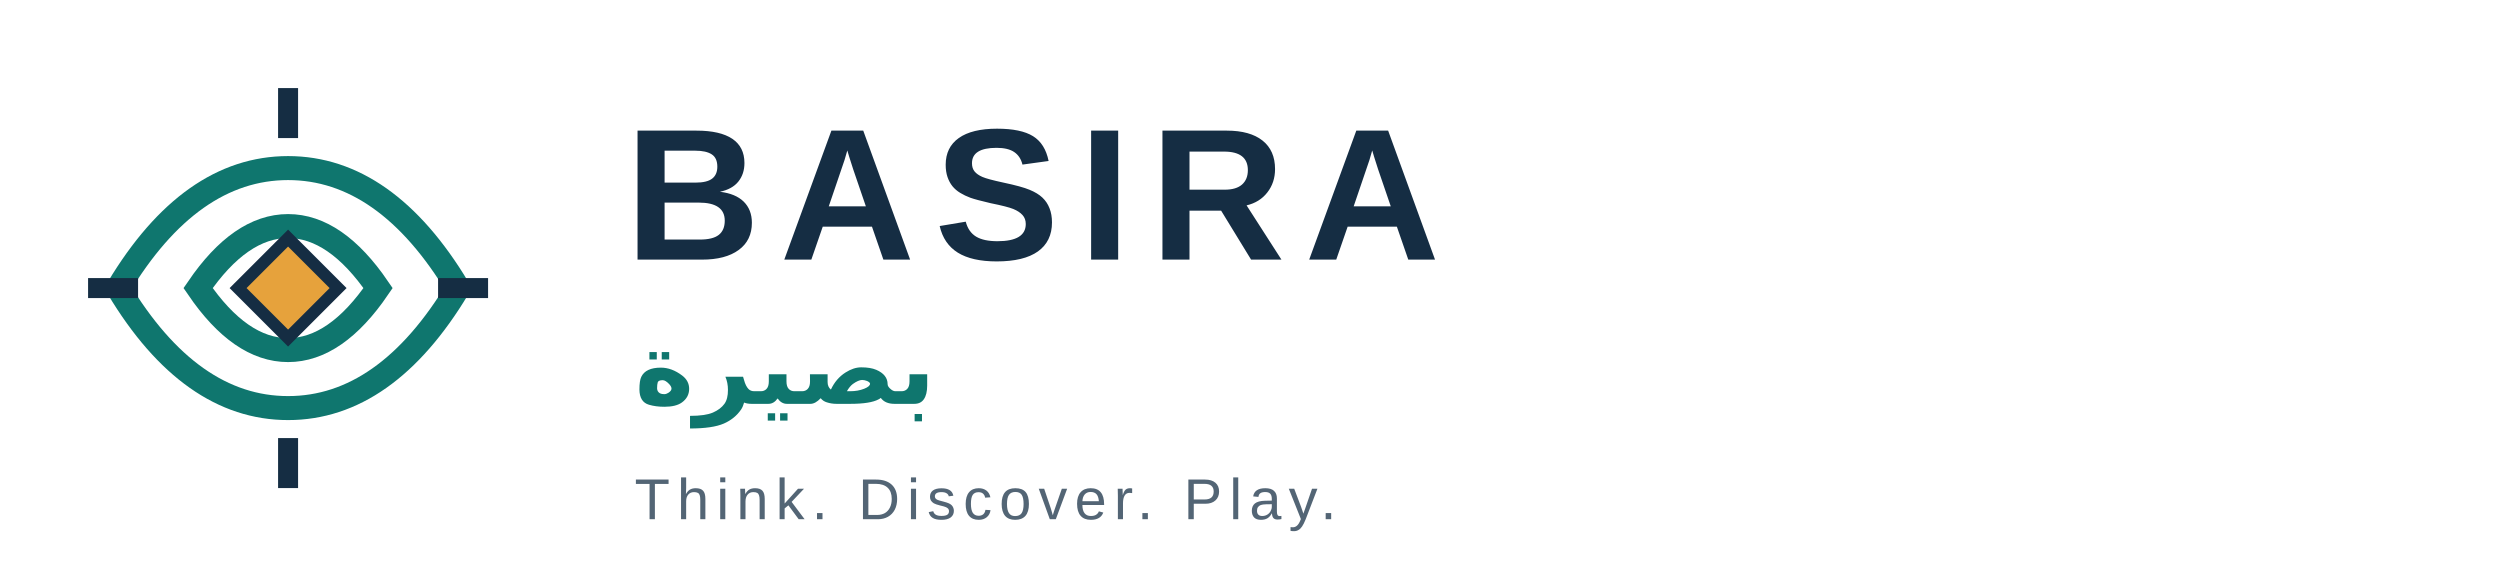
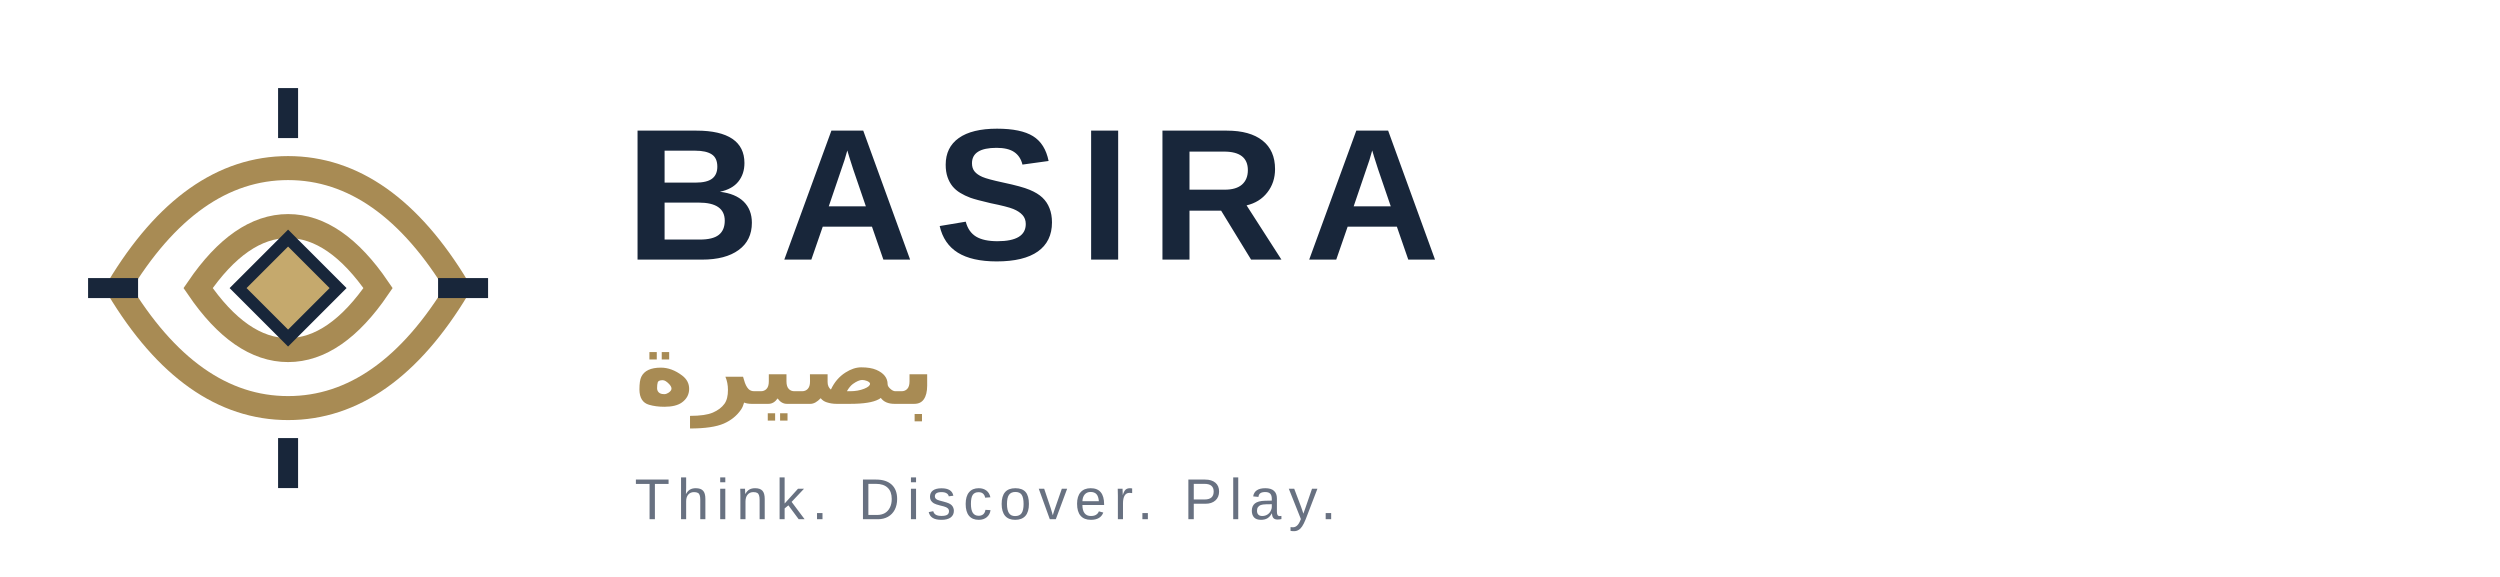
<svg xmlns="http://www.w3.org/2000/svg" viewBox="0 0 520 120" role="img" aria-labelledby="title">
  <g transform="translate(10 10) scale(2.08)">
-     <path d="M7 24c4.8-8 10.5-12 17-12s12.2 4 17 12c-4.8 8-10.5 12-17 12S11.8 32 7 24z" fill="none" stroke="#0f766e" stroke-width="2.4" />
-     <path d="M15 24c2.8-4.1 5.8-6.2 9-6.2s6.2 2.1 9 6.2c-2.8 4.1-5.8 6.2-9 6.2s-6.2-2.1-9-6.2z" fill="none" stroke="#0f766e" stroke-width="2.4" />
-     <path d="M24 19l5 5-5 5-5-5z" fill="#e6a23c" stroke="#152d43" stroke-width="1.2" />
-     <path d="M24 4v5M24 39v5M4 24h5M39 24h5" fill="none" stroke="#152d43" stroke-width="2" />
+     <path d="M7 24c4.8-8 10.5-12 17-12s12.2 4 17 12c-4.8 8-10.5 12-17 12S11.8 32 7 24z" fill="none" stroke="#a88b54" stroke-width="2.4" />
+     <path d="M15 24c2.8-4.1 5.8-6.2 9-6.2s6.2 2.1 9 6.2c-2.8 4.1-5.8 6.2-9 6.2s-6.2-2.1-9-6.2z" fill="none" stroke="#a88b54" stroke-width="2.4" />
+     <path d="M24 19l5 5-5 5-5-5z" fill="#c5a96d" stroke="#18263a" stroke-width="1.2" />
+     <path d="M24 4v5M24 39v5M4 24h5M39 24h5" fill="none" stroke="#18263a" stroke-width="2" />
  </g>
-   <text x="130" y="54" font-family="Arial,sans-serif" font-size="39" font-weight="800" letter-spacing="4" fill="#152d43">BASIRA</text>
-   <text x="132" y="84" font-family="Arial,sans-serif" font-size="21" font-weight="700" fill="#0f766e">بصيرة</text>
-   <text x="132" y="108" font-family="Arial,sans-serif" font-size="12" letter-spacing="1.5" fill="#536575">Think. Discover. Play.</text>
+   <text x="130" y="54" font-family="Arial,sans-serif" font-size="39" font-weight="800" letter-spacing="4" fill="#18263a">BASIRA</text>
+   <text x="132" y="84" font-family="Arial,sans-serif" font-size="21" font-weight="700" fill="#a88b54">بصيرة</text>
+   <text x="132" y="108" font-family="Arial,sans-serif" font-size="12" letter-spacing="1.5" fill="#687181">Think. Discover. Play.</text>
</svg>
